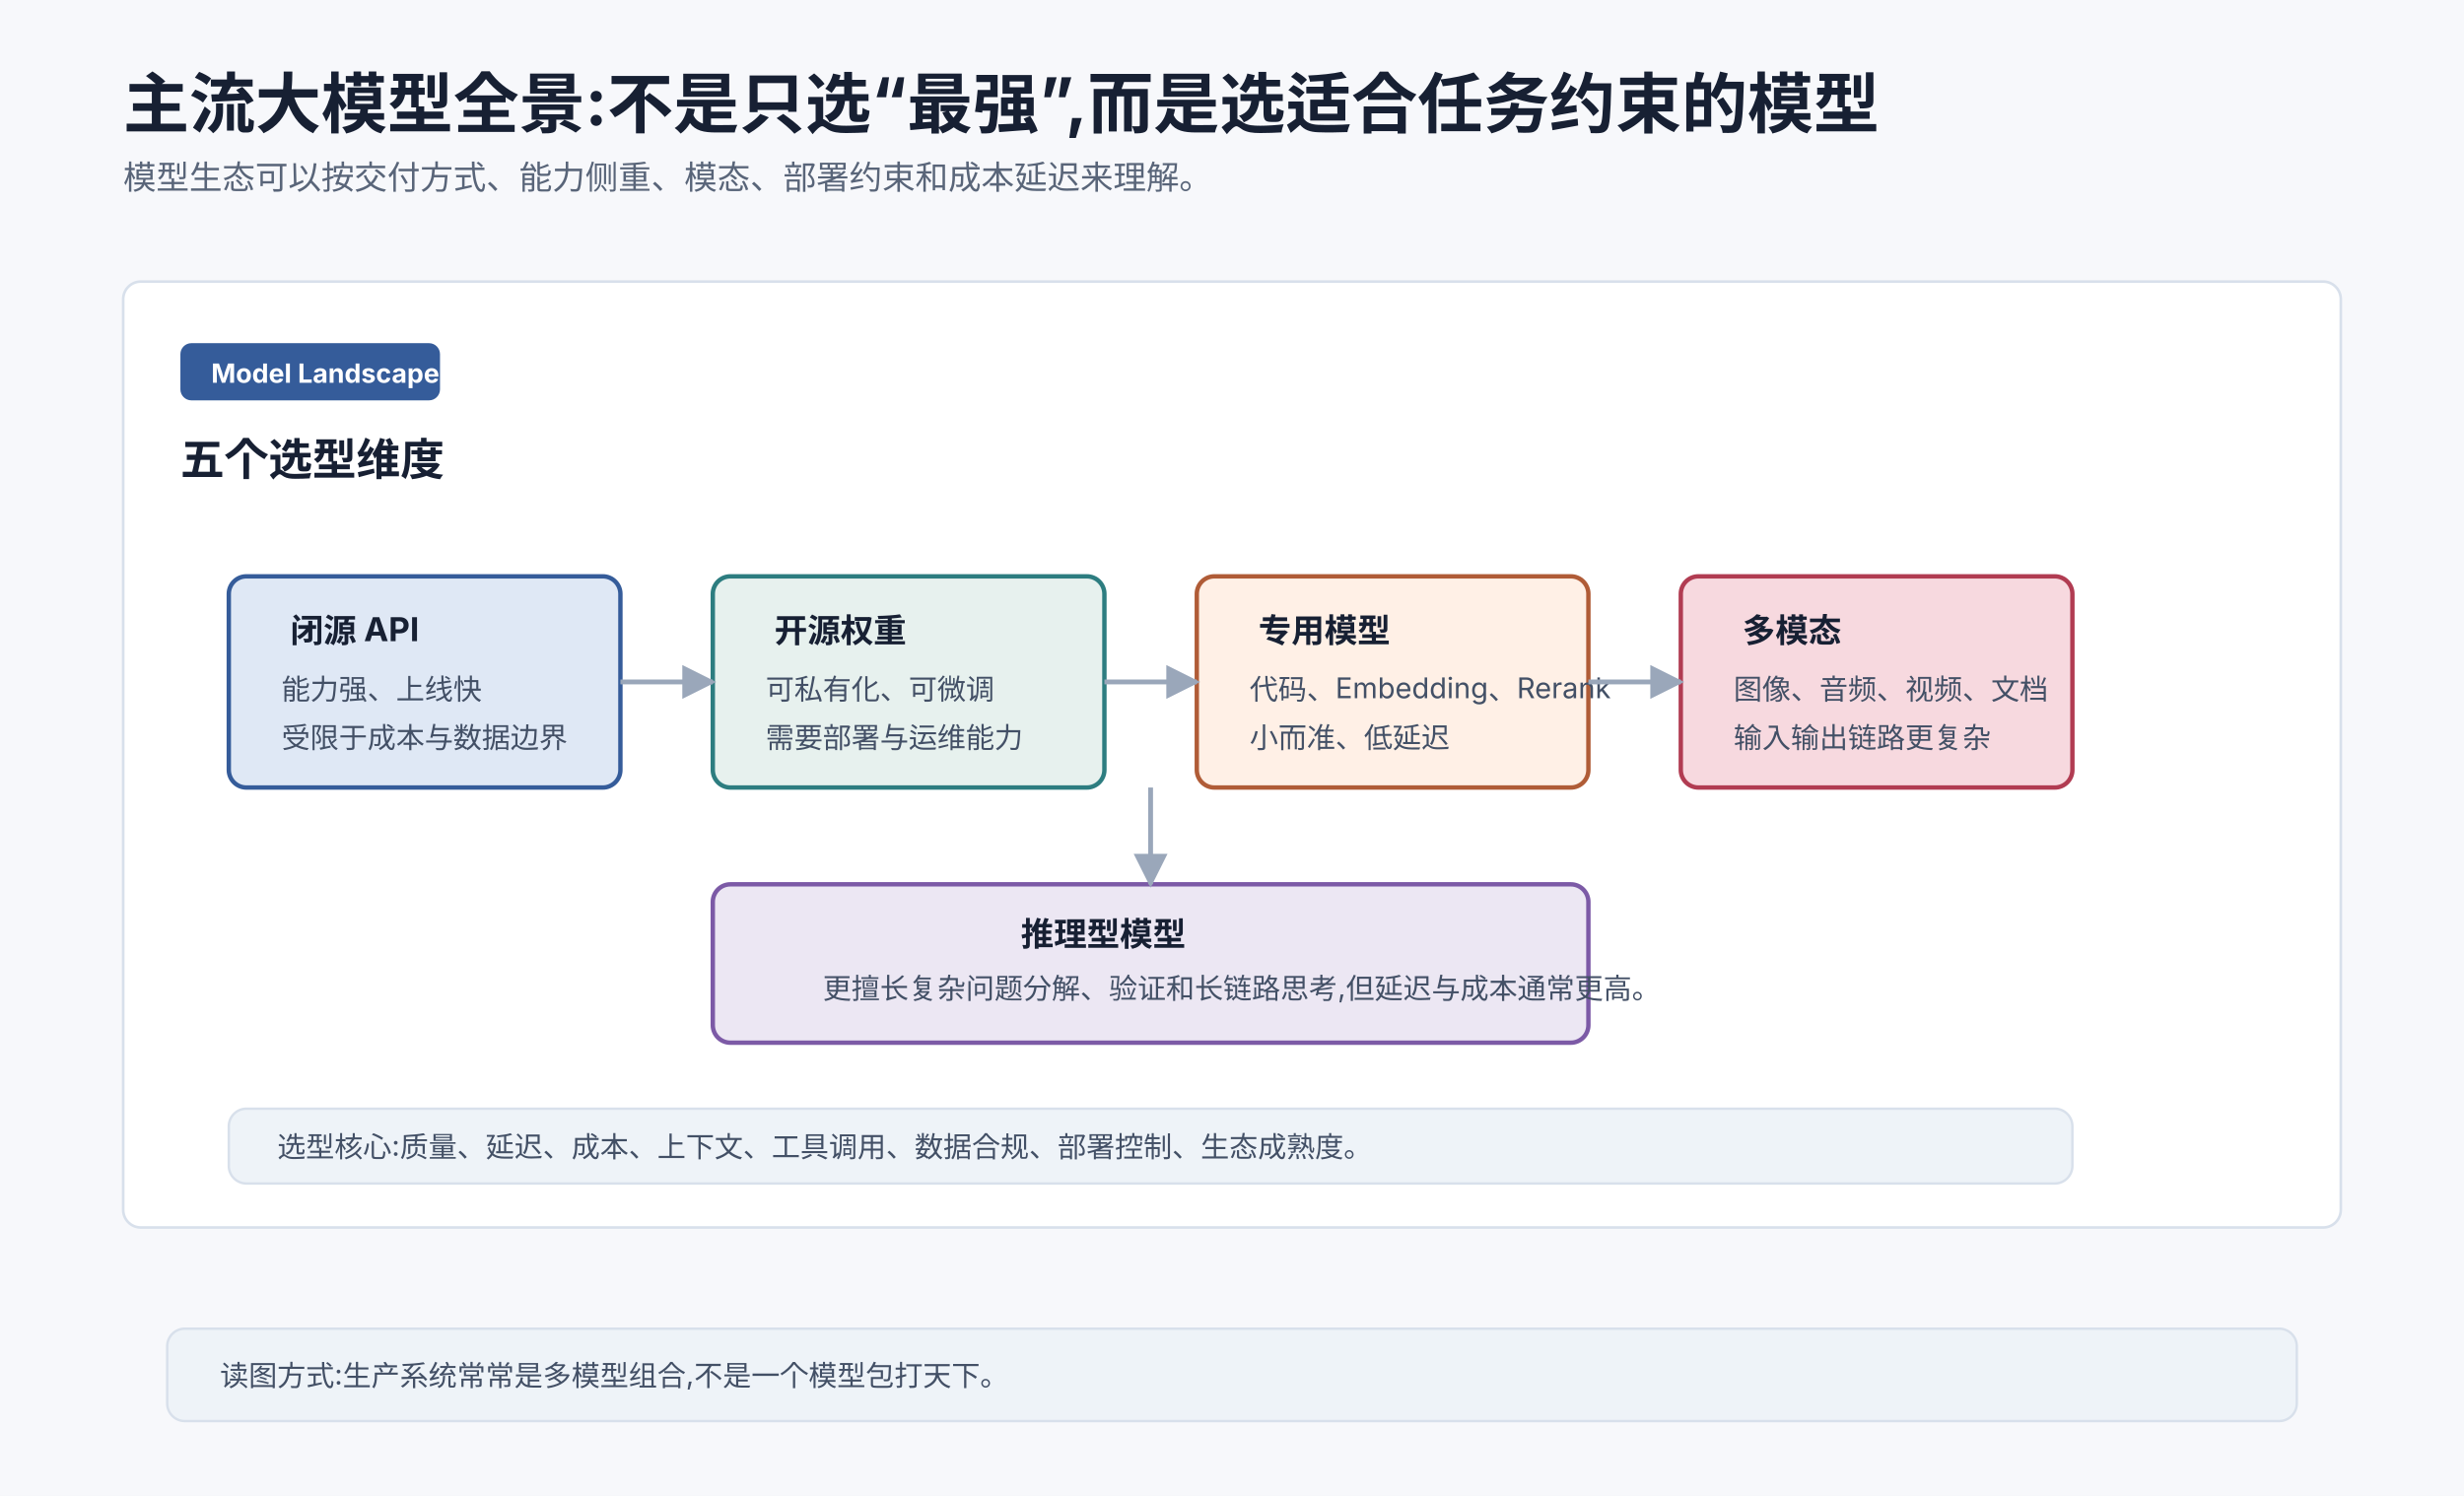
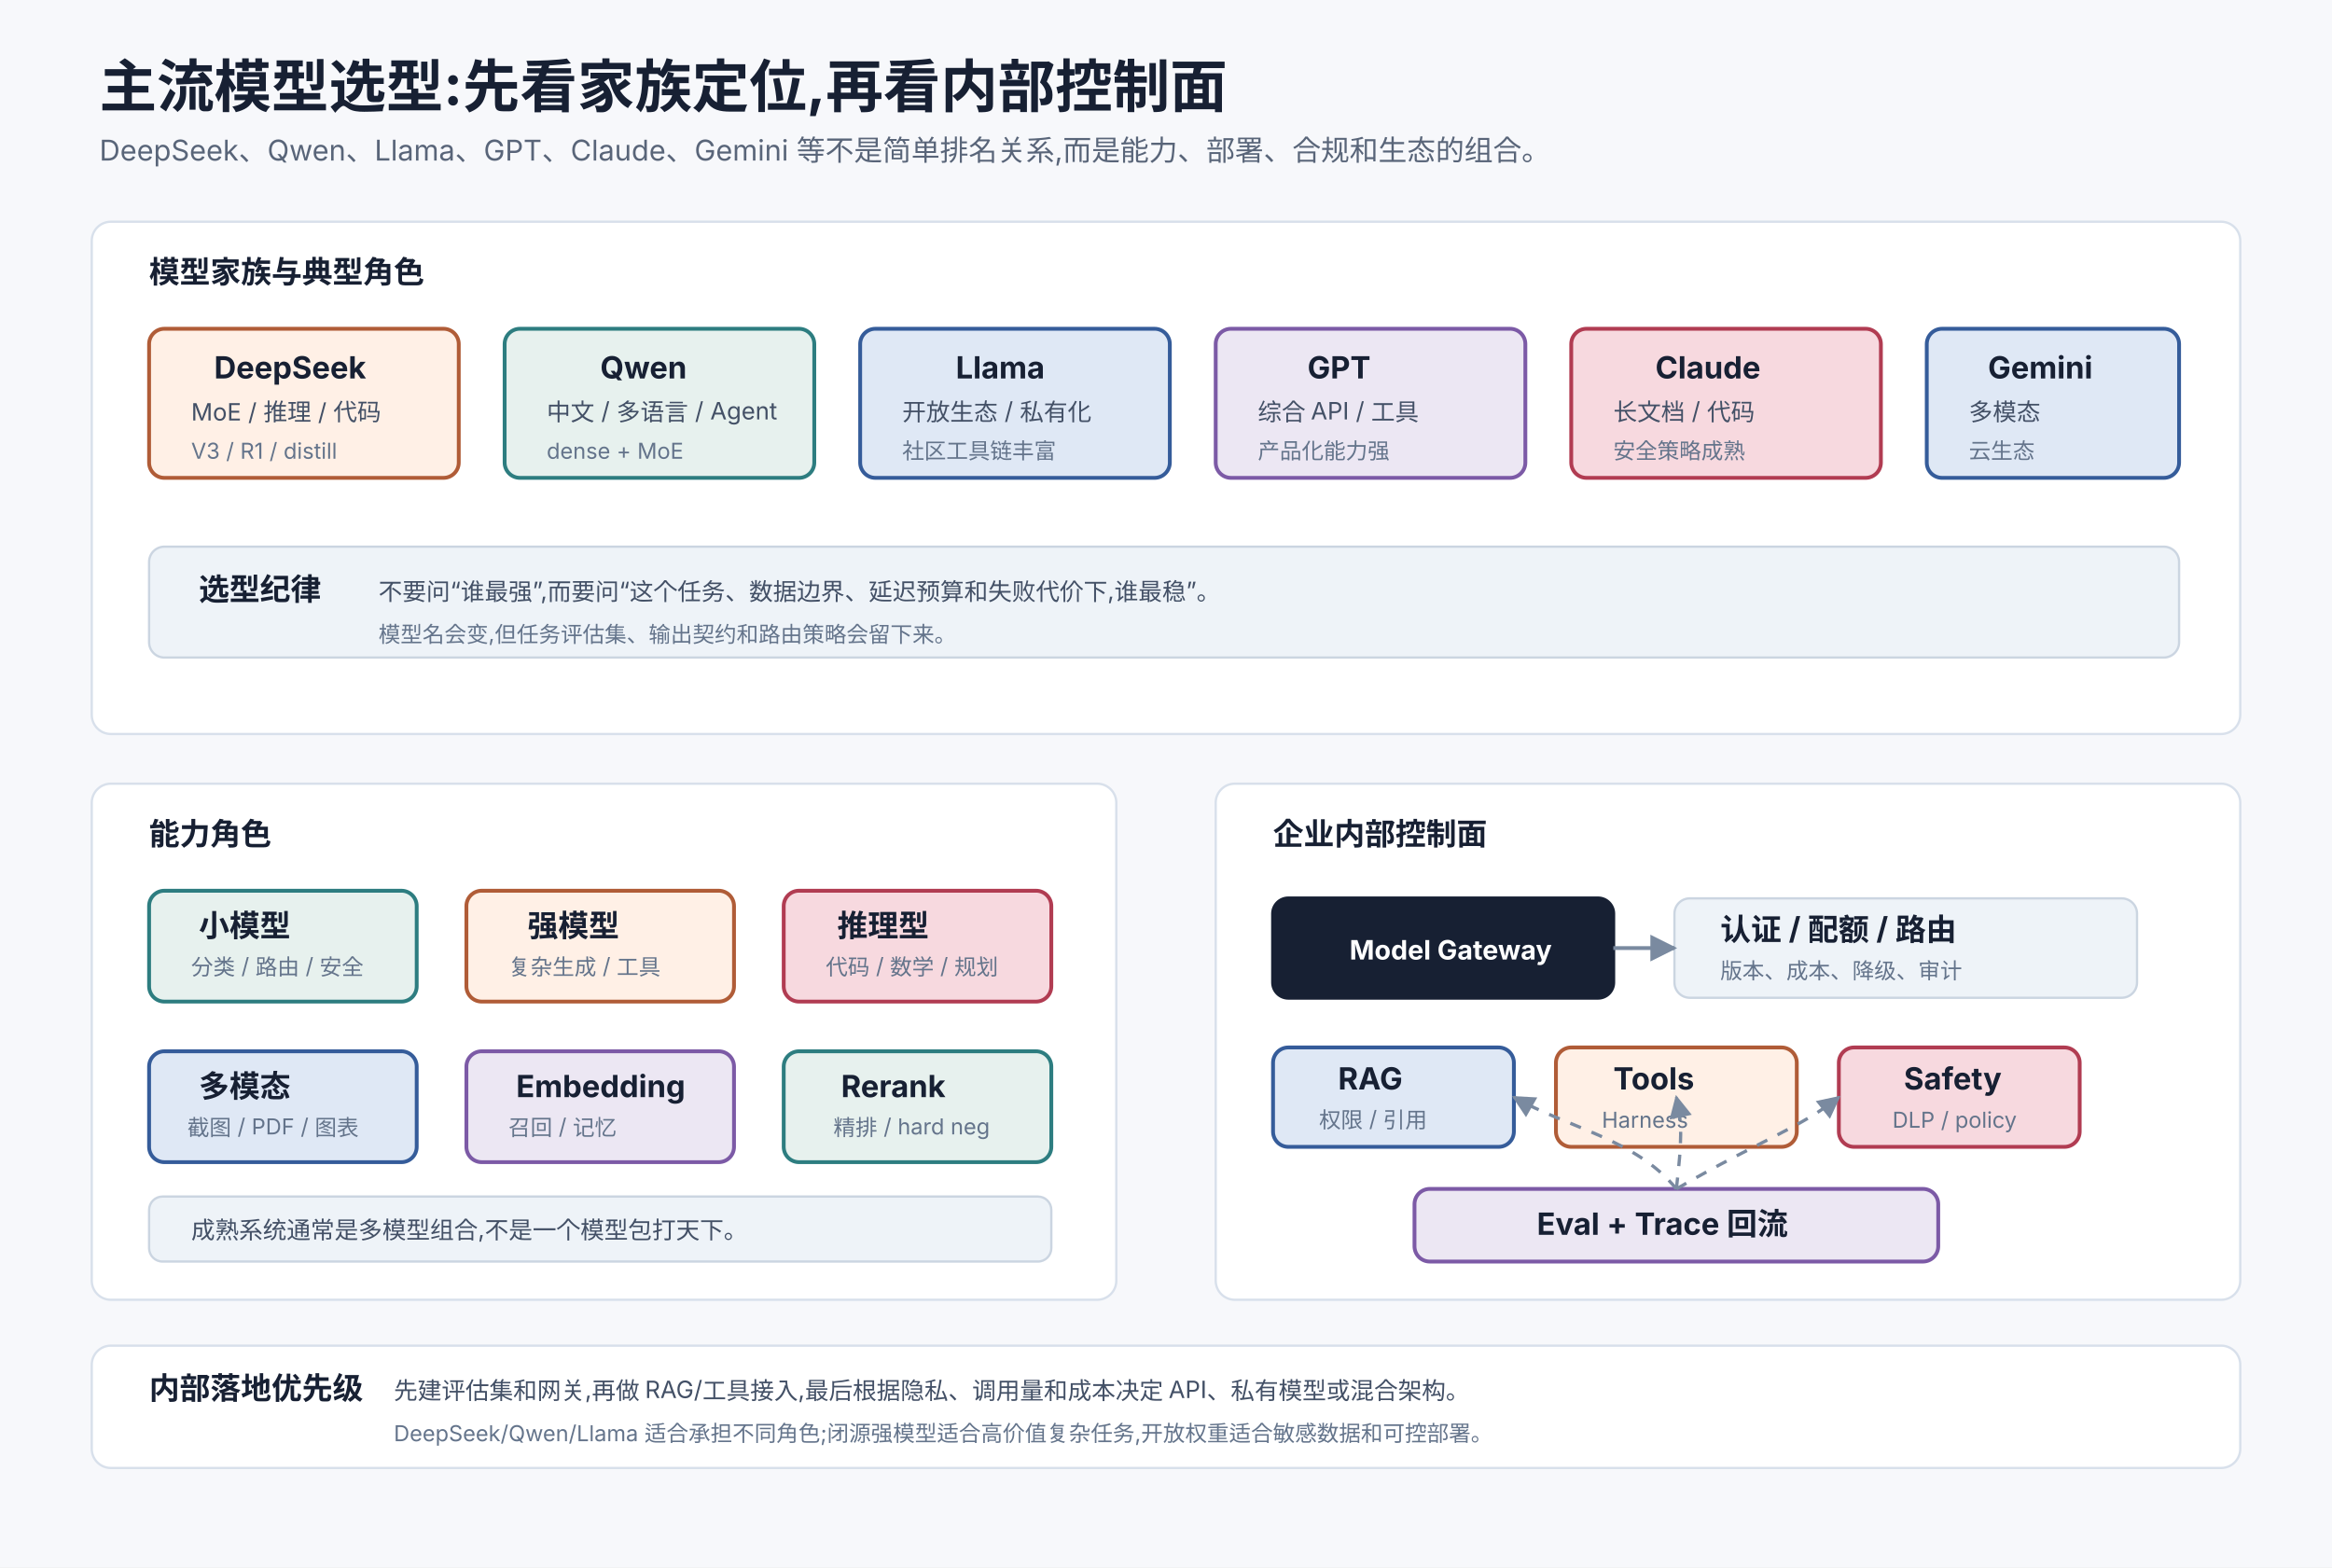
- <svg xmlns="http://www.w3.org/2000/svg" width="1120" height="680" viewBox="0 0 1120 680" role="img" aria-labelledby="title desc">
+ <svg xmlns="http://www.w3.org/2000/svg" width="1220" height="820" viewBox="0 0 1220 820" role="img" aria-labelledby="title desc">
  <defs>
    <style>
-       .bg { fill: #f7f8fb; }
-       .title { font: 700 30px system-ui, -apple-system, BlinkMacSystemFont, "Segoe UI", sans-serif; fill: #172033; }
-       .subtitle { font: 400 15px system-ui, -apple-system, BlinkMacSystemFont, "Segoe UI", sans-serif; fill: #596579; }
-       .panel { fill: #ffffff; stroke: #d8e0eb; stroke-width: 1.2; rx: 8; }
-       .box1 { fill: #dfe8f5; stroke: #355c9a; stroke-width: 2; rx: 8; }
-       .box2 { fill: #e7f1ee; stroke: #2d7d80; stroke-width: 2; rx: 8; }
-       .box3 { fill: #fff0e6; stroke: #b05c37; stroke-width: 2; rx: 8; }
-       .box4 { fill: #f7d9df; stroke: #b13c52; stroke-width: 2; rx: 8; }
-       .box5 { fill: #ece7f3; stroke: #7c5aa6; stroke-width: 2; rx: 8; }
-       .soft { fill: #eef3f8; stroke: #d8e0eb; stroke-width: 1.1; rx: 8; }
-       .head { font: 700 20px system-ui, -apple-system, BlinkMacSystemFont, "Segoe UI", sans-serif; fill: #172033; }
-       .label { font: 700 15px system-ui, -apple-system, BlinkMacSystemFont, "Segoe UI", sans-serif; fill: #172033; }
-       .text { font: 400 13px system-ui, -apple-system, BlinkMacSystemFont, "Segoe UI", sans-serif; fill: #435066; }
-       .mono { font: 500 13px ui-monospace, SFMono-Regular, Menlo, Consolas, monospace; fill: #435066; }
-       .tag { font: 700 12px system-ui, -apple-system, BlinkMacSystemFont, "Segoe UI", sans-serif; fill: #ffffff; }
-       .arrow { fill: none; stroke: #9aa7ba; stroke-width: 2.2; marker-end: url(#arrow); }
+       .bg{fill:#f7f8fb}.title{font:700 30px system-ui,-apple-system,BlinkMacSystemFont,'Segoe UI',sans-serif;fill:#172033}.sub{font:400 15px system-ui,-apple-system,BlinkMacSystemFont,'Segoe UI',sans-serif;fill:#596579}.panel{fill:#fff;stroke:#d8e0eb;stroke-width:1.2}.h{font:700 16px system-ui,-apple-system,BlinkMacSystemFont,'Segoe UI',sans-serif;fill:#172033}.t{font:400 12.5px system-ui,-apple-system,BlinkMacSystemFont,'Segoe UI',sans-serif;fill:#435066}.s{font:400 11.5px system-ui,-apple-system,BlinkMacSystemFont,'Segoe UI',sans-serif;fill:#64748b}.blue{fill:#dfe8f5;stroke:#355c9a;stroke-width:2}.green{fill:#e7f1ee;stroke:#2d7d80;stroke-width:2}.orange{fill:#fff0e6;stroke:#b05c37;stroke-width:2}.red{fill:#f7d9df;stroke:#b13c52;stroke-width:2}.purple{fill:#ece7f3;stroke:#7c5aa6;stroke-width:2}.gray{fill:#eef3f8;stroke:#cbd5e1;stroke-width:1.2}.dark{fill:#172033;stroke:#172033;stroke-width:2}.white{font:700 14px system-ui,-apple-system,BlinkMacSystemFont,'Segoe UI',sans-serif;fill:#fff}.line{fill:none;stroke:#7a8aa0;stroke-width:2;marker-end:url(#arrow)}.dash{fill:none;stroke:#7a8aa0;stroke-width:1.7;stroke-dasharray:6 6;marker-end:url(#arrow)}
    </style>
-     <marker id="arrow" viewBox="0 0 10 10" refX="9" refY="5" markerWidth="7" markerHeight="7" orient="auto-start-reverse">
-       <path d="M0 0 L10 5 L0 10 z" fill="#9aa7ba" />
+     <marker id="arrow" viewBox="0 0 10 10" refX="9" refY="5" markerWidth="7" markerHeight="7" orient="auto">
+       <path d="M0 0 10 5 0 10z" fill="#7a8aa0" />
    </marker>
  </defs>
-   <rect class="bg" width="1120" height="680" />
-   <text class="title" x="56" y="58">主流大模型全景:不是只选“最强”,而是选适合任务约束的模型</text>
-   <text class="subtitle" x="56" y="86">模型生态可以按交付方式、能力侧重、模态、部署约束和成本延迟来理解。</text>
-   <rect class="panel" x="56" y="128" width="1008" height="430" rx="8" />
-   <rect x="82" y="156" width="118" height="26" rx="5" fill="#355c9a" />
-   <text class="tag" x="96" y="174">Model Landscape</text>
-   <text class="head" x="82" y="216">五个选型维度</text>
-   <rect class="box1" x="104" y="262" width="178" height="96" rx="8" />
-   <text class="label" x="132" y="292">闭源 API</text>
-   <text class="text" x="128" y="318">能力强、上线快</text>
-   <text class="text" x="128" y="340">受限于成本与数据边界</text>
-   <rect class="box2" x="324" y="262" width="178" height="96" rx="8" />
-   <text class="label" x="352" y="292">开源权重</text>
-   <text class="text" x="348" y="318">可私有化、可微调</text>
-   <text class="text" x="348" y="340">需要部署与运维能力</text>
-   <rect class="box3" x="544" y="262" width="178" height="96" rx="8" />
-   <text class="label" x="572" y="292">专用模型</text>
-   <text class="text" x="568" y="318">代码、Embedding、Rerank</text>
-   <text class="text" x="568" y="340">小而准、低延迟</text>
-   <rect class="box4" x="764" y="262" width="178" height="96" rx="8" />
-   <text class="label" x="792" y="292">多模态</text>
-   <text class="text" x="788" y="318">图像、音频、视频、文档</text>
-   <text class="text" x="788" y="340">输入输出链路更复杂</text>
-   <rect class="box5" x="324" y="402" width="398" height="72" rx="8" />
-   <text class="label" x="464" y="430">推理型模型</text>
-   <text class="text" x="374" y="454">更擅长复杂问题分解、验证和长链路思考,但延迟与成本通常更高。</text>
-   <path class="arrow" d="M282 310 H324" />
-   <path class="arrow" d="M502 310 H544" />
-   <path class="arrow" d="M722 310 H764" />
-   <path class="arrow" d="M523 358 V402" />
-   <rect class="soft" x="104" y="504" width="838" height="34" rx="8" />
-   <text class="text" x="126" y="526">选型核心:质量、延迟、成本、上下文、工具调用、数据合规、部署控制、生态成熟度。</text>
-   <rect class="soft" x="76" y="604" width="968" height="42" rx="8" />
-   <text class="text" x="100" y="630">读图方式:生产系统常常是多模型组合,不是一个模型包打天下。</text>
+   <rect class="bg" width="1220" height="820" />
+   <text class="title" x="52" y="56">主流模型选型:先看家族定位,再看内部控制面</text>
+   <text class="sub" x="52" y="84">DeepSeek、Qwen、Llama、GPT、Claude、Gemini 等不是简单排名关系,而是能力、部署、合规和生态的组合。</text>
+   <rect class="panel" x="48" y="116" width="1124" height="268" rx="10" />
+   <text class="h" x="78" y="148">模型家族与典型角色</text>
+   <rect class="orange" x="78" y="172" width="162" height="78" rx="8" />
+   <text class="h" x="112" y="198">DeepSeek</text>
+   <text class="t" x="100" y="220">MoE / 推理 / 代码</text>
+   <text class="s" x="100" y="240">V3 / R1 / distill</text>
+   <rect class="green" x="264" y="172" width="162" height="78" rx="8" />
+   <text class="h" x="314" y="198">Qwen</text>
+   <text class="t" x="286" y="220">中文 / 多语言 / Agent</text>
+   <text class="s" x="286" y="240">dense + MoE</text>
+   <rect class="blue" x="450" y="172" width="162" height="78" rx="8" />
+   <text class="h" x="500" y="198">Llama</text>
+   <text class="t" x="472" y="220">开放生态 / 私有化</text>
+   <text class="s" x="472" y="240">社区工具链丰富</text>
+   <rect class="purple" x="636" y="172" width="162" height="78" rx="8" />
+   <text class="h" x="684" y="198">GPT</text>
+   <text class="t" x="658" y="220">综合 API / 工具</text>
+   <text class="s" x="658" y="240">产品化能力强</text>
+   <rect class="red" x="822" y="172" width="162" height="78" rx="8" />
+   <text class="h" x="866" y="198">Claude</text>
+   <text class="t" x="844" y="220">长文档 / 代码</text>
+   <text class="s" x="844" y="240">安全策略成熟</text>
+   <rect class="blue" x="1008" y="172" width="132" height="78" rx="8" />
+   <text class="h" x="1040" y="198">Gemini</text>
+   <text class="t" x="1030" y="220">多模态</text>
+   <text class="s" x="1030" y="240">云生态</text>
+   <rect class="gray" x="78" y="286" width="1062" height="58" rx="8" />
+   <text class="h" x="104" y="314">选型纪律</text>
+   <text class="t" x="198" y="314">不要问“谁最强”,而要问“这个任务、数据边界、延迟预算和失败代价下,谁最稳”。</text>
+   <text class="s" x="198" y="336">模型名会变,但任务评估集、输出契约和路由策略会留下来。</text>
+   <rect class="panel" x="48" y="410" width="536" height="270" rx="10" />
+   <text class="h" x="78" y="442">能力角色</text>
+   <rect class="green" x="78" y="466" width="140" height="58" rx="8" />
+   <text class="h" x="104" y="490">小模型</text>
+   <text class="s" x="100" y="510">分类 / 路由 / 安全</text>
+   <rect class="orange" x="244" y="466" width="140" height="58" rx="8" />
+   <text class="h" x="276" y="490">强模型</text>
+   <text class="s" x="266" y="510">复杂生成 / 工具</text>
+   <rect class="red" x="410" y="466" width="140" height="58" rx="8" />
+   <text class="h" x="438" y="490">推理型</text>
+   <text class="s" x="432" y="510">代码 / 数学 / 规划</text>
+   <rect class="blue" x="78" y="550" width="140" height="58" rx="8" />
+   <text class="h" x="104" y="574">多模态</text>
+   <text class="s" x="98" y="594">截图 / PDF / 图表</text>
+   <rect class="purple" x="244" y="550" width="140" height="58" rx="8" />
+   <text class="h" x="270" y="574">Embedding</text>
+   <text class="s" x="266" y="594">召回 / 记忆</text>
+   <rect class="green" x="410" y="550" width="140" height="58" rx="8" />
+   <text class="h" x="440" y="574">Rerank</text>
+   <text class="s" x="436" y="594">精排 / hard neg</text>
+   <rect class="gray" x="78" y="626" width="472" height="34" rx="7" />
+   <text class="t" x="100" y="648">成熟系统通常是多模型组合,不是一个模型包打天下。</text>
+   <rect class="panel" x="636" y="410" width="536" height="270" rx="10" />
+   <text class="h" x="666" y="442">企业内部控制面</text>
+   <rect class="dark" x="666" y="470" width="178" height="52" rx="8" />
+   <text class="white" x="706" y="502">Model Gateway</text>
+   <rect class="gray" x="876" y="470" width="242" height="52" rx="8" />
+   <text class="h" x="900" y="492">认证 / 配额 / 路由</text>
+   <text class="s" x="900" y="512">版本、成本、降级、审计</text>
+   <path class="line" d="M844 496 H876" />
+   <rect class="blue" x="666" y="548" width="126" height="52" rx="8" />
+   <text class="h" x="700" y="570">RAG</text>
+   <text class="s" x="690" y="590">权限 / 引用</text>
+   <rect class="orange" x="814" y="548" width="126" height="52" rx="8" />
+   <text class="h" x="844" y="570">Tools</text>
+   <text class="s" x="838" y="590">Harness</text>
+   <rect class="red" x="962" y="548" width="126" height="52" rx="8" />
+   <text class="h" x="996" y="570">Safety</text>
+   <text class="s" x="990" y="590">DLP / policy</text>
+   <rect class="purple" x="740" y="622" width="274" height="38" rx="8" />
+   <text class="h" x="804" y="646">Eval + Trace 回流</text>
+   <path class="dash" d="M877 622 C856 596 820 590 792 574" />
+   <path class="dash" d="M877 622 C880 596 880 588 877 574" />
+   <path class="dash" d="M877 622 C922 596 942 590 962 574" />
+   <rect class="panel" x="48" y="704" width="1124" height="64" rx="10" />
+   <text class="h" x="78" y="732">内部落地优先级</text>
+   <text class="t" x="206" y="732">先建评估集和网关,再做 RAG/工具接入,最后根据隐私、调用量和成本决定 API、私有模型或混合架构。</text>
+   <text class="s" x="206" y="754">DeepSeek/Qwen/Llama 适合承担不同角色;闭源强模型适合高价值复杂任务,开放权重适合敏感数据和可控部署。</text>
</svg>
